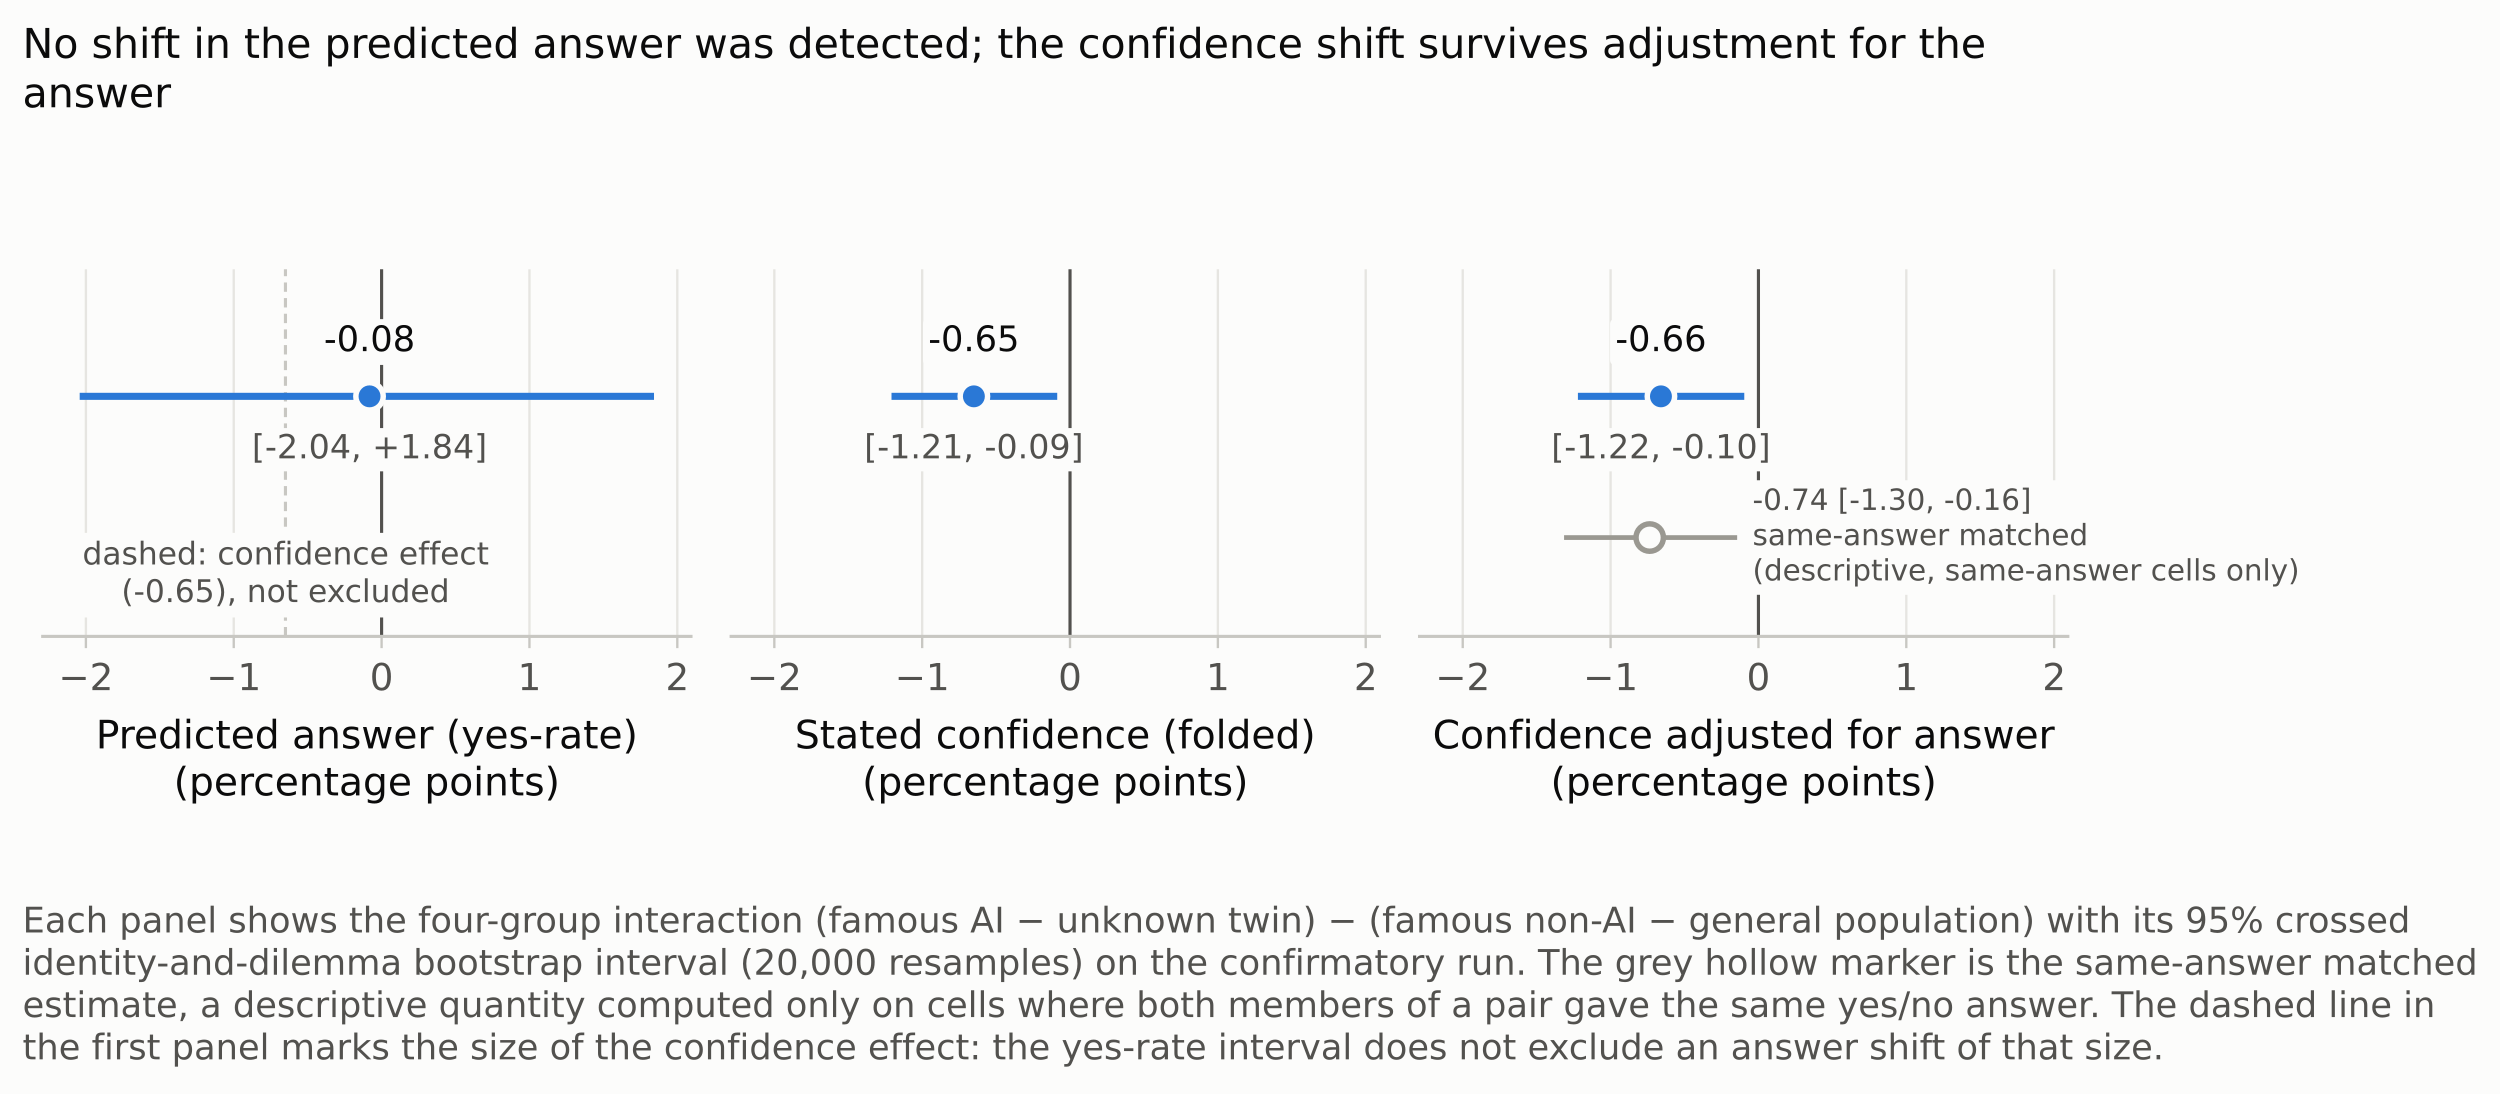
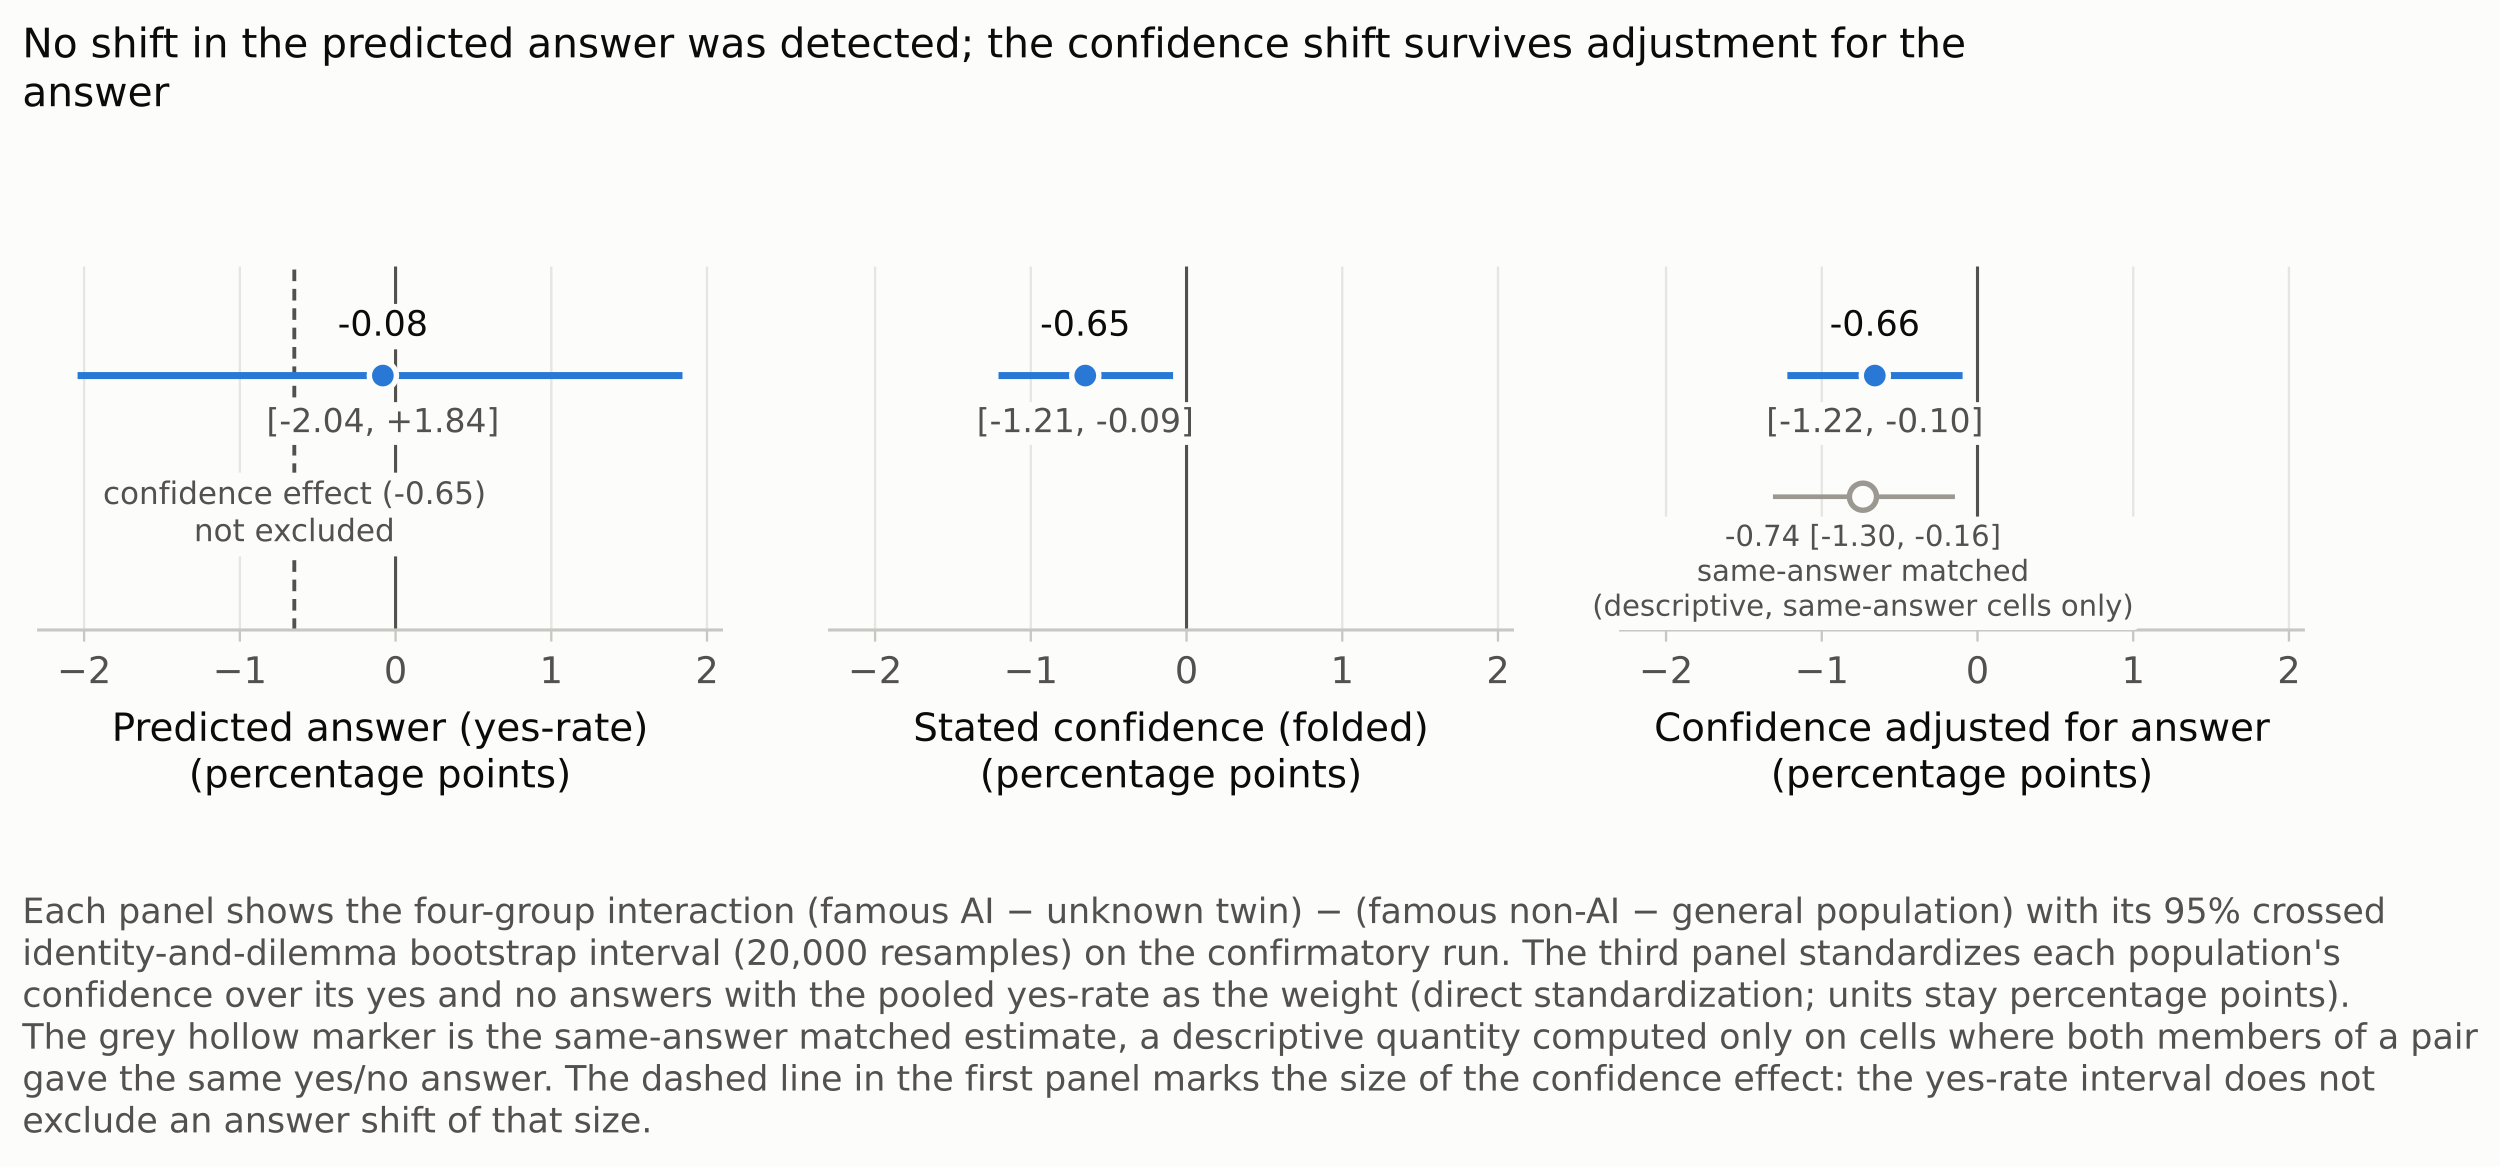
- <svg xmlns="http://www.w3.org/2000/svg" xmlns:xlink="http://www.w3.org/1999/xlink" width="638.474pt" height="279.37pt" viewBox="0 0 638.474 279.37" version="1.1">
+ <svg xmlns="http://www.w3.org/2000/svg" xmlns:xlink="http://www.w3.org/1999/xlink" width="644.988pt" height="300.975pt" viewBox="0 0 644.988 300.975" version="1.1">
  <defs>
    <style type="text/css">*{stroke-linejoin: round; stroke-linecap: butt}</style>
  </defs>
  <g id="figure_1">
    <g id="patch_1">
-       <path d="M 0 279.37  L 638.474 279.37  L 638.474 0  L 0 0  z " style="fill: #fcfcfb" />
+       <path d="M 0 300.975  L 644.988 300.975  L 644.988 0  L 0 0  z " style="fill: #fcfcfb" />
    </g>
    <g id="axes_1">
      <g id="patch_2">
-         <path d="M 10.911 162.531  L 176.467 162.531  L 176.467 68.764  L 10.911 68.764  z " style="fill: #fcfcfb" />
+         <path d="M 9.972 162.531  L 186.12 162.531  L 186.12 68.764  L 9.972 68.764  z " style="fill: #fcfcfb" />
      </g>
      <g id="matplotlib.axis_1">
        <g id="xtick_1">
          <g id="line2d_1">
-             <path d="M 21.936 162.531  L 21.936 68.764  " clip-path="url(#pc22272161b)" style="fill: none; stroke: #e6e5e1; stroke-width: 0.6; stroke-linecap: square" />
+             <path d="M 21.702 162.531  L 21.702 68.764  " clip-path="url(#p7e3fed42a5)" style="fill: none; stroke: #e6e5e1; stroke-width: 0.6; stroke-linecap: square" />
          </g>
          <g id="line2d_2">
            <defs>
-               <path id="m0835c31add" d="M 0 0  L 0 3  " style="stroke: #c8c7c2; stroke-width: 0.6" />
+               <path id="m21645aaf0f" d="M 0 0  L 0 3  " style="stroke: #c8c7c2; stroke-width: 0.6" />
            </defs>
            <g>
-               <use xlink:href="#m0835c31add" x="21.936" y="162.531" style="fill: #c8c7c2; stroke: #c8c7c2; stroke-width: 0.6" />
+               <use xlink:href="#m21645aaf0f" x="21.702" y="162.531" style="fill: #c8c7c2; stroke: #c8c7c2; stroke-width: 0.6" />
            </g>
          </g>
          <g id="text_1">
-             <text style="font-size: 9.5px; font-family: 'DejaVu Sans'; text-anchor: middle; fill: #52514e" x="21.936" y="176.249" transform="rotate(-0 21.93649 176.2492)">−2</text>
+             <text style="font-size: 9.5px; font-family: 'DejaVu Sans'; text-anchor: middle; fill: #52514e" x="21.702" y="176.249" transform="rotate(-0 21.70242 176.2492)">−2</text>
          </g>
        </g>
        <g id="xtick_2">
          <g id="line2d_3">
-             <path d="M 59.696 162.531  L 59.696 68.764  " clip-path="url(#pc22272161b)" style="fill: none; stroke: #e6e5e1; stroke-width: 0.6; stroke-linecap: square" />
+             <path d="M 61.878 162.531  L 61.878 68.764  " clip-path="url(#p7e3fed42a5)" style="fill: none; stroke: #e6e5e1; stroke-width: 0.6; stroke-linecap: square" />
          </g>
          <g id="line2d_4">
            <g>
-               <use xlink:href="#m0835c31add" x="59.696" y="162.531" style="fill: #c8c7c2; stroke: #c8c7c2; stroke-width: 0.6" />
+               <use xlink:href="#m21645aaf0f" x="61.878" y="162.531" style="fill: #c8c7c2; stroke: #c8c7c2; stroke-width: 0.6" />
            </g>
          </g>
          <g id="text_2">
-             <text style="font-size: 9.5px; font-family: 'DejaVu Sans'; text-anchor: middle; fill: #52514e" x="59.696" y="176.249" transform="rotate(-0 59.69638 176.2492)">−1</text>
+             <text style="font-size: 9.5px; font-family: 'DejaVu Sans'; text-anchor: middle; fill: #52514e" x="61.878" y="176.249" transform="rotate(-0 61.87811 176.2492)">−1</text>
          </g>
        </g>
        <g id="xtick_3">
          <g id="line2d_5">
-             <path d="M 97.456 162.531  L 97.456 68.764  " clip-path="url(#pc22272161b)" style="fill: none; stroke: #e6e5e1; stroke-width: 0.6; stroke-linecap: square" />
+             <path d="M 102.054 162.531  L 102.054 68.764  " clip-path="url(#p7e3fed42a5)" style="fill: none; stroke: #e6e5e1; stroke-width: 0.6; stroke-linecap: square" />
          </g>
          <g id="line2d_6">
            <g>
-               <use xlink:href="#m0835c31add" x="97.456" y="162.531" style="fill: #c8c7c2; stroke: #c8c7c2; stroke-width: 0.6" />
+               <use xlink:href="#m21645aaf0f" x="102.054" y="162.531" style="fill: #c8c7c2; stroke: #c8c7c2; stroke-width: 0.6" />
            </g>
          </g>
          <g id="text_3">
-             <text style="font-size: 9.5px; font-family: 'DejaVu Sans'; text-anchor: middle; fill: #52514e" x="97.456" y="176.249" transform="rotate(-0 97.45627 176.2492)">0</text>
+             <text style="font-size: 9.5px; font-family: 'DejaVu Sans'; text-anchor: middle; fill: #52514e" x="102.054" y="176.249" transform="rotate(-0 102.0538 176.2492)">0</text>
          </g>
        </g>
        <g id="xtick_4">
          <g id="line2d_7">
-             <path d="M 135.216 162.531  L 135.216 68.764  " clip-path="url(#pc22272161b)" style="fill: none; stroke: #e6e5e1; stroke-width: 0.6; stroke-linecap: square" />
+             <path d="M 142.229 162.531  L 142.229 68.764  " clip-path="url(#p7e3fed42a5)" style="fill: none; stroke: #e6e5e1; stroke-width: 0.6; stroke-linecap: square" />
          </g>
          <g id="line2d_8">
            <g>
-               <use xlink:href="#m0835c31add" x="135.216" y="162.531" style="fill: #c8c7c2; stroke: #c8c7c2; stroke-width: 0.6" />
+               <use xlink:href="#m21645aaf0f" x="142.229" y="162.531" style="fill: #c8c7c2; stroke: #c8c7c2; stroke-width: 0.6" />
            </g>
          </g>
          <g id="text_4">
-             <text style="font-size: 9.5px; font-family: 'DejaVu Sans'; text-anchor: middle; fill: #52514e" x="135.216" y="176.249" transform="rotate(-0 135.2162 176.2492)">1</text>
+             <text style="font-size: 9.5px; font-family: 'DejaVu Sans'; text-anchor: middle; fill: #52514e" x="142.229" y="176.249" transform="rotate(-0 142.2295 176.2492)">1</text>
          </g>
        </g>
        <g id="xtick_5">
          <g id="line2d_9">
-             <path d="M 172.976 162.531  L 172.976 68.764  " clip-path="url(#pc22272161b)" style="fill: none; stroke: #e6e5e1; stroke-width: 0.6; stroke-linecap: square" />
+             <path d="M 182.405 162.531  L 182.405 68.764  " clip-path="url(#p7e3fed42a5)" style="fill: none; stroke: #e6e5e1; stroke-width: 0.6; stroke-linecap: square" />
          </g>
          <g id="line2d_10">
            <g>
-               <use xlink:href="#m0835c31add" x="172.976" y="162.531" style="fill: #c8c7c2; stroke: #c8c7c2; stroke-width: 0.6" />
+               <use xlink:href="#m21645aaf0f" x="182.405" y="162.531" style="fill: #c8c7c2; stroke: #c8c7c2; stroke-width: 0.6" />
            </g>
          </g>
          <g id="text_5">
-             <text style="font-size: 9.5px; font-family: 'DejaVu Sans'; text-anchor: middle; fill: #52514e" x="172.976" y="176.249" transform="rotate(-0 172.9761 176.2492)">2</text>
+             <text style="font-size: 9.5px; font-family: 'DejaVu Sans'; text-anchor: middle; fill: #52514e" x="182.405" y="176.249" transform="rotate(-0 182.4052 176.2492)">2</text>
          </g>
        </g>
        <g id="text_6">
-           <text style="font-size: 10px; font-family: 'DejaVu Sans'; fill: #0b0b0b" transform="translate(24.47752 191.1308)">Predicted answer (yes-rate)</text>
-           <text style="font-size: 10px; font-family: 'DejaVu Sans'; fill: #0b0b0b" transform="translate(44.37674 203.1336)">(percentage points)</text>
+           <text style="font-size: 10px; font-family: 'DejaVu Sans'; fill: #0b0b0b" transform="translate(28.83404 191.1308)">Predicted answer (yes-rate)</text>
+           <text style="font-size: 10px; font-family: 'DejaVu Sans'; fill: #0b0b0b" transform="translate(48.73326 203.1336)">(percentage points)</text>
        </g>
      </g>
      <g id="matplotlib.axis_2" />
      <g id="line2d_11">
-         <path d="M 97.456 162.531  L 97.456 68.764  " clip-path="url(#pc22272161b)" style="fill: none; stroke: #52514e; stroke-width: 0.8; stroke-linecap: square" />
+         <path d="M 102.054 162.531  L 102.054 68.764  " clip-path="url(#p7e3fed42a5)" style="fill: none; stroke: #52514e; stroke-width: 0.8; stroke-linecap: square" />
      </g>
      <g id="line2d_12">
-         <path d="M 72.903 162.531  L 72.903 68.764  " clip-path="url(#pc22272161b)" style="fill: none; stroke-dasharray: 2.4,1.6; stroke-dashoffset: 0; stroke: #c8c7c2; stroke-width: 0.8" />
+         <path d="M 75.93 162.531  L 75.93 68.764  " clip-path="url(#p7e3fed42a5)" style="fill: none; stroke-dasharray: 3,2; stroke-dashoffset: 0; stroke: #52514e" />
      </g>
      <g id="line2d_13">
-         <path d="M 20.351 101.222  L 167.027 101.222  " clip-path="url(#pc22272161b)" style="fill: none; stroke: #2a78d6; stroke-width: 1.8" />
+         <path d="M 20.016 96.894  L 176.076 96.894  " clip-path="url(#p7e3fed42a5)" style="fill: none; stroke: #2a78d6; stroke-width: 1.8" />
      </g>
      <g id="patch_3">
-         <path d="M 10.911 162.531  L 176.467 162.531  " style="fill: none; stroke: #c8c7c2; stroke-width: 0.8; stroke-linejoin: miter; stroke-linecap: square" />
+         <path d="M 9.972 162.531  L 186.12 162.531  " style="fill: none; stroke: #c8c7c2; stroke-width: 0.8; stroke-linejoin: miter; stroke-linecap: square" />
      </g>
      <g id="line2d_14">
        <defs>
-           <path id="m2447933a30" d="M 0 3.5  C 0.928 3.5 1.819 3.131 2.475 2.475  C 3.131 1.819 3.5 0.928 3.5 0  C 3.5 -0.928 3.131 -1.819 2.475 -2.475  C 1.819 -3.131 0.928 -3.5 0 -3.5  C -0.928 -3.5 -1.819 -3.131 -2.475 -2.475  C -3.131 -1.819 -3.5 -0.928 -3.5 0  C -3.5 0.928 -3.131 1.819 -2.475 2.475  C -1.819 3.131 -0.928 3.5 0 3.5  z " style="stroke: #fcfcfb; stroke-width: 1.4" />
+           <path id="m8250af56ff" d="M 0 3.5  C 0.928 3.5 1.819 3.131 2.475 2.475  C 3.131 1.819 3.5 0.928 3.5 0  C 3.5 -0.928 3.131 -1.819 2.475 -2.475  C 1.819 -3.131 0.928 -3.5 0 -3.5  C -0.928 -3.5 -1.819 -3.131 -2.475 -2.475  C -3.131 -1.819 -3.5 -0.928 -3.5 0  C -3.5 0.928 -3.131 1.819 -2.475 2.475  C -1.819 3.131 -0.928 3.5 0 3.5  z " style="stroke: #fcfcfb; stroke-width: 1.4" />
        </defs>
-         <g clip-path="url(#pc22272161b)">
-           <use xlink:href="#m2447933a30" x="94.377" y="101.222" style="fill: #2a78d6; stroke: #fcfcfb; stroke-width: 1.4" />
+         <g clip-path="url(#p7e3fed42a5)">
+           <use xlink:href="#m8250af56ff" x="98.777" y="96.894" style="fill: #2a78d6; stroke: #fcfcfb; stroke-width: 1.4" />
        </g>
      </g>
      <g id="text_7">
        <g id="patch_4">
-           <path d="M 21.06 157.691  L 124.746 157.691  Q 125.946 157.691 125.946 156.491  L 125.946 137.286  Q 125.946 136.086 124.746 136.086  L 21.06 136.086  Q 19.86 136.086 19.86 137.286  L 19.86 156.491  Q 19.86 157.691 21.06 157.691  z " style="fill: #fcfcfb" />
-         </g>
-         <text style="font-size: 8px; font-family: 'DejaVu Sans'; fill: #52514e" transform="translate(21.05982 144.1659)">dashed: confidence effect</text>
-         <text style="font-size: 8px; font-family: 'DejaVu Sans'; fill: #52514e" transform="translate(30.99357 153.7681)">(-0.65), not excluded</text>
+           <path d="M 26.573 143.554  L 125.286 143.554  Q 126.486 143.554 126.486 142.354  L 126.486 123.149  Q 126.486 121.949 125.286 121.949  L 26.573 121.949  Q 25.373 121.949 25.373 123.149  L 25.373 142.354  Q 25.373 143.554 26.573 143.554  z " style="fill: #fcfcfb" />
+         </g>
+         <text style="font-size: 8px; font-family: 'DejaVu Sans'; fill: #52514e" transform="translate(26.57335 130.0287)">confidence effect (-0.65)</text>
+         <text style="font-size: 8px; font-family: 'DejaVu Sans'; fill: #52514e" transform="translate(50.03335 139.6309)">not excluded</text>
      </g>
      <g id="text_8">
        <g id="patch_5">
-           <path d="M 82.734 93.195  L 106.02 93.195  Q 107.37 93.195 107.37 91.845  L 107.37 82.845  Q 107.37 81.495 106.02 81.495  L 82.734 81.495  Q 81.384 81.495 81.384 82.845  L 81.384 91.845  Q 81.384 93.195 82.734 93.195  z " style="fill: #fcfcfb" />
-         </g>
-         <text style="font-size: 9px; font-family: 'DejaVu Sans'; text-anchor: middle; fill: #0b0b0b" x="94.377" y="89.683" transform="rotate(-0 94.37675 89.68318)">-0.08</text>
+           <path d="M 87.134 90.118  L 110.42 90.118  Q 111.77 90.118 111.77 88.768  L 111.77 79.768  Q 111.77 78.418 110.42 78.418  L 87.134 78.418  Q 85.784 78.418 85.784 79.768  L 85.784 88.768  Q 85.784 90.118 87.134 90.118  z " style="fill: #fcfcfb" />
+         </g>
+         <text style="font-size: 9px; font-family: 'DejaVu Sans'; text-anchor: middle; fill: #0b0b0b" x="98.777" y="86.606" transform="rotate(-0 98.77725 86.60568)">-0.08</text>
      </g>
      <g id="text_9">
        <g id="patch_6">
-           <path d="M 64.339 120.374  L 124.415 120.374  Q 125.69 120.374 125.69 119.099  L 125.69 110.599  Q 125.69 109.324 124.415 109.324  L 64.339 109.324  Q 63.064 109.324 63.064 110.599  L 63.064 119.099  Q 63.064 120.374 64.339 120.374  z " style="fill: #fcfcfb" />
-         </g>
-         <text style="font-size: 8.5px; font-family: 'DejaVu Sans'; text-anchor: middle; fill: #52514e" x="94.377" y="117.057" transform="rotate(-0 94.37675 117.0574)">[-2.04, +1.84]</text>
+           <path d="M 68.739 114.796  L 128.815 114.796  Q 130.09 114.796 130.09 113.521  L 130.09 105.021  Q 130.09 103.746 128.815 103.746  L 68.739 103.746  Q 67.464 103.746 67.464 105.021  L 67.464 113.521  Q 67.464 114.796 68.739 114.796  z " style="fill: #fcfcfb" />
+         </g>
+         <text style="font-size: 8.5px; font-family: 'DejaVu Sans'; text-anchor: middle; fill: #52514e" x="98.777" y="111.479" transform="rotate(-0 98.77725 111.4795)">[-2.04, +1.84]</text>
      </g>
    </g>
    <g id="axes_2">
      <g id="patch_7">
-         <path d="M 186.727 162.531  L 352.283 162.531  L 352.283 68.764  L 186.727 68.764  z " style="fill: #fcfcfb" />
+         <path d="M 214.038 162.531  L 390.186 162.531  L 390.186 68.764  L 214.038 68.764  z " style="fill: #fcfcfb" />
      </g>
      <g id="matplotlib.axis_3">
        <g id="xtick_6">
          <g id="line2d_15">
-             <path d="M 197.752 162.531  L 197.752 68.764  " clip-path="url(#p1e620ea147)" style="fill: none; stroke: #e6e5e1; stroke-width: 0.6; stroke-linecap: square" />
+             <path d="M 225.769 162.531  L 225.769 68.764  " clip-path="url(#pd27bc74a20)" style="fill: none; stroke: #e6e5e1; stroke-width: 0.6; stroke-linecap: square" />
          </g>
          <g id="line2d_16">
            <g>
-               <use xlink:href="#m0835c31add" x="197.752" y="162.531" style="fill: #c8c7c2; stroke: #c8c7c2; stroke-width: 0.6" />
+               <use xlink:href="#m21645aaf0f" x="225.769" y="162.531" style="fill: #c8c7c2; stroke: #c8c7c2; stroke-width: 0.6" />
            </g>
          </g>
          <g id="text_10">
-             <text style="font-size: 9.5px; font-family: 'DejaVu Sans'; text-anchor: middle; fill: #52514e" x="197.752" y="176.249" transform="rotate(-0 197.7521 176.2492)">−2</text>
+             <text style="font-size: 9.5px; font-family: 'DejaVu Sans'; text-anchor: middle; fill: #52514e" x="225.769" y="176.249" transform="rotate(-0 225.7687 176.2492)">−2</text>
          </g>
        </g>
        <g id="xtick_7">
          <g id="line2d_17">
-             <path d="M 235.512 162.531  L 235.512 68.764  " clip-path="url(#p1e620ea147)" style="fill: none; stroke: #e6e5e1; stroke-width: 0.6; stroke-linecap: square" />
+             <path d="M 265.944 162.531  L 265.944 68.764  " clip-path="url(#pd27bc74a20)" style="fill: none; stroke: #e6e5e1; stroke-width: 0.6; stroke-linecap: square" />
          </g>
          <g id="line2d_18">
            <g>
-               <use xlink:href="#m0835c31add" x="235.512" y="162.531" style="fill: #c8c7c2; stroke: #c8c7c2; stroke-width: 0.6" />
+               <use xlink:href="#m21645aaf0f" x="265.944" y="162.531" style="fill: #c8c7c2; stroke: #c8c7c2; stroke-width: 0.6" />
            </g>
          </g>
          <g id="text_11">
-             <text style="font-size: 9.5px; font-family: 'DejaVu Sans'; text-anchor: middle; fill: #52514e" x="235.512" y="176.249" transform="rotate(-0 235.512 176.2492)">−1</text>
+             <text style="font-size: 9.5px; font-family: 'DejaVu Sans'; text-anchor: middle; fill: #52514e" x="265.944" y="176.249" transform="rotate(-0 265.9443 176.2492)">−1</text>
          </g>
        </g>
        <g id="xtick_8">
          <g id="line2d_19">
-             <path d="M 273.272 162.531  L 273.272 68.764  " clip-path="url(#p1e620ea147)" style="fill: none; stroke: #e6e5e1; stroke-width: 0.6; stroke-linecap: square" />
+             <path d="M 306.12 162.531  L 306.12 68.764  " clip-path="url(#pd27bc74a20)" style="fill: none; stroke: #e6e5e1; stroke-width: 0.6; stroke-linecap: square" />
          </g>
          <g id="line2d_20">
            <g>
-               <use xlink:href="#m0835c31add" x="273.272" y="162.531" style="fill: #c8c7c2; stroke: #c8c7c2; stroke-width: 0.6" />
+               <use xlink:href="#m21645aaf0f" x="306.12" y="162.531" style="fill: #c8c7c2; stroke: #c8c7c2; stroke-width: 0.6" />
            </g>
          </g>
          <g id="text_12">
-             <text style="font-size: 9.5px; font-family: 'DejaVu Sans'; text-anchor: middle; fill: #52514e" x="273.272" y="176.249" transform="rotate(-0 273.2719 176.2492)">0</text>
+             <text style="font-size: 9.5px; font-family: 'DejaVu Sans'; text-anchor: middle; fill: #52514e" x="306.12" y="176.249" transform="rotate(-0 306.12 176.2492)">0</text>
          </g>
        </g>
        <g id="xtick_9">
          <g id="line2d_21">
-             <path d="M 311.032 162.531  L 311.032 68.764  " clip-path="url(#p1e620ea147)" style="fill: none; stroke: #e6e5e1; stroke-width: 0.6; stroke-linecap: square" />
+             <path d="M 346.296 162.531  L 346.296 68.764  " clip-path="url(#pd27bc74a20)" style="fill: none; stroke: #e6e5e1; stroke-width: 0.6; stroke-linecap: square" />
          </g>
          <g id="line2d_22">
            <g>
-               <use xlink:href="#m0835c31add" x="311.032" y="162.531" style="fill: #c8c7c2; stroke: #c8c7c2; stroke-width: 0.6" />
+               <use xlink:href="#m21645aaf0f" x="346.296" y="162.531" style="fill: #c8c7c2; stroke: #c8c7c2; stroke-width: 0.6" />
            </g>
          </g>
          <g id="text_13">
-             <text style="font-size: 9.5px; font-family: 'DejaVu Sans'; text-anchor: middle; fill: #52514e" x="311.032" y="176.249" transform="rotate(-0 311.0318 176.2492)">1</text>
+             <text style="font-size: 9.5px; font-family: 'DejaVu Sans'; text-anchor: middle; fill: #52514e" x="346.296" y="176.249" transform="rotate(-0 346.2957 176.2492)">1</text>
          </g>
        </g>
        <g id="xtick_10">
          <g id="line2d_23">
-             <path d="M 348.792 162.531  L 348.792 68.764  " clip-path="url(#p1e620ea147)" style="fill: none; stroke: #e6e5e1; stroke-width: 0.6; stroke-linecap: square" />
+             <path d="M 386.471 162.531  L 386.471 68.764  " clip-path="url(#pd27bc74a20)" style="fill: none; stroke: #e6e5e1; stroke-width: 0.6; stroke-linecap: square" />
          </g>
          <g id="line2d_24">
            <g>
-               <use xlink:href="#m0835c31add" x="348.792" y="162.531" style="fill: #c8c7c2; stroke: #c8c7c2; stroke-width: 0.6" />
+               <use xlink:href="#m21645aaf0f" x="386.471" y="162.531" style="fill: #c8c7c2; stroke: #c8c7c2; stroke-width: 0.6" />
            </g>
          </g>
          <g id="text_14">
-             <text style="font-size: 9.5px; font-family: 'DejaVu Sans'; text-anchor: middle; fill: #52514e" x="348.792" y="176.249" transform="rotate(-0 348.7917 176.2492)">2</text>
+             <text style="font-size: 9.5px; font-family: 'DejaVu Sans'; text-anchor: middle; fill: #52514e" x="386.471" y="176.249" transform="rotate(-0 386.4714 176.2492)">2</text>
          </g>
        </g>
        <g id="text_15">
-           <text style="font-size: 10px; font-family: 'DejaVu Sans'; fill: #0b0b0b" transform="translate(203.0104 191.1308)">Stated confidence (folded)</text>
-           <text style="font-size: 10px; font-family: 'DejaVu Sans'; fill: #0b0b0b" transform="translate(220.1924 203.1336)">(percentage points)</text>
+           <text style="font-size: 10px; font-family: 'DejaVu Sans'; fill: #0b0b0b" transform="translate(235.6175 191.1308)">Stated confidence (folded)</text>
+           <text style="font-size: 10px; font-family: 'DejaVu Sans'; fill: #0b0b0b" transform="translate(252.7995 203.1336)">(percentage points)</text>
        </g>
      </g>
      <g id="matplotlib.axis_4" />
      <g id="line2d_25">
-         <path d="M 273.272 162.531  L 273.272 68.764  " clip-path="url(#p1e620ea147)" style="fill: none; stroke: #52514e; stroke-width: 0.8; stroke-linecap: square" />
+         <path d="M 306.12 162.531  L 306.12 68.764  " clip-path="url(#pd27bc74a20)" style="fill: none; stroke: #52514e; stroke-width: 0.8; stroke-linecap: square" />
      </g>
      <g id="line2d_26">
-         <path d="M 227.681 101.222  L 270.005 101.222  " clip-path="url(#p1e620ea147)" style="fill: none; stroke: #2a78d6; stroke-width: 1.8" />
+         <path d="M 257.612 96.894  L 302.644 96.894  " clip-path="url(#pd27bc74a20)" style="fill: none; stroke: #2a78d6; stroke-width: 1.8" />
      </g>
      <g id="patch_8">
-         <path d="M 186.727 162.531  L 352.283 162.531  " style="fill: none; stroke: #c8c7c2; stroke-width: 0.8; stroke-linejoin: miter; stroke-linecap: square" />
+         <path d="M 214.038 162.531  L 390.186 162.531  " style="fill: none; stroke: #c8c7c2; stroke-width: 0.8; stroke-linejoin: miter; stroke-linecap: square" />
      </g>
      <g id="line2d_27">
-         <g clip-path="url(#p1e620ea147)">
-           <use xlink:href="#m2447933a30" x="248.719" y="101.222" style="fill: #2a78d6; stroke: #fcfcfb; stroke-width: 1.4" />
+         <g clip-path="url(#pd27bc74a20)">
+           <use xlink:href="#m8250af56ff" x="279.996" y="96.894" style="fill: #2a78d6; stroke: #fcfcfb; stroke-width: 1.4" />
        </g>
      </g>
      <g id="text_16">
        <g id="patch_9">
-           <path d="M 237.076 93.195  L 260.362 93.195  Q 261.712 93.195 261.712 91.845  L 261.712 82.845  Q 261.712 81.495 260.362 81.495  L 237.076 81.495  Q 235.726 81.495 235.726 82.845  L 235.726 91.845  Q 235.726 93.195 237.076 93.195  z " style="fill: #fcfcfb" />
-         </g>
-         <text style="font-size: 9px; font-family: 'DejaVu Sans'; text-anchor: middle; fill: #0b0b0b" x="248.719" y="89.683" transform="rotate(-0 248.7186 89.68318)">-0.65</text>
+           <path d="M 268.353 90.118  L 291.639 90.118  Q 292.989 90.118 292.989 88.768  L 292.989 79.768  Q 292.989 78.418 291.639 78.418  L 268.353 78.418  Q 267.003 78.418 267.003 79.768  L 267.003 88.768  Q 267.003 90.118 268.353 90.118  z " style="fill: #fcfcfb" />
+         </g>
+         <text style="font-size: 9px; font-family: 'DejaVu Sans'; text-anchor: middle; fill: #0b0b0b" x="279.996" y="86.606" transform="rotate(-0 279.9958 86.60568)">-0.65</text>
      </g>
      <g id="text_17">
        <g id="patch_10">
-           <path d="M 220.708 120.374  L 276.729 120.374  Q 278.004 120.374 278.004 119.099  L 278.004 110.599  Q 278.004 109.324 276.729 109.324  L 220.708 109.324  Q 219.433 109.324 219.433 110.599  L 219.433 119.099  Q 219.433 120.374 220.708 120.374  z " style="fill: #fcfcfb" />
-         </g>
-         <text style="font-size: 8.5px; font-family: 'DejaVu Sans'; text-anchor: middle; fill: #52514e" x="248.719" y="117.057" transform="rotate(-0 248.7186 117.0574)">[-1.21, -0.09]</text>
+           <path d="M 251.986 114.796  L 308.006 114.796  Q 309.281 114.796 309.281 113.521  L 309.281 105.021  Q 309.281 103.746 308.006 103.746  L 251.986 103.746  Q 250.711 103.746 250.711 105.021  L 250.711 113.521  Q 250.711 114.796 251.986 114.796  z " style="fill: #fcfcfb" />
+         </g>
+         <text style="font-size: 8.5px; font-family: 'DejaVu Sans'; text-anchor: middle; fill: #52514e" x="279.996" y="111.479" transform="rotate(-0 279.9958 111.4795)">[-1.21, -0.09]</text>
      </g>
    </g>
    <g id="axes_3">
      <g id="patch_11">
-         <path d="M 362.543 162.531  L 528.098 162.531  L 528.098 68.764  L 362.543 68.764  z " style="fill: #fcfcfb" />
+         <path d="M 418.104 162.531  L 594.252 162.531  L 594.252 68.764  L 418.104 68.764  z " style="fill: #fcfcfb" />
      </g>
      <g id="matplotlib.axis_5">
        <g id="xtick_11">
          <g id="line2d_28">
-             <path d="M 373.568 162.531  L 373.568 68.764  " clip-path="url(#p59cbd70a03)" style="fill: none; stroke: #e6e5e1; stroke-width: 0.6; stroke-linecap: square" />
+             <path d="M 429.835 162.531  L 429.835 68.764  " clip-path="url(#pa390f19768)" style="fill: none; stroke: #e6e5e1; stroke-width: 0.6; stroke-linecap: square" />
          </g>
          <g id="line2d_29">
            <g>
-               <use xlink:href="#m0835c31add" x="373.568" y="162.531" style="fill: #c8c7c2; stroke: #c8c7c2; stroke-width: 0.6" />
+               <use xlink:href="#m21645aaf0f" x="429.835" y="162.531" style="fill: #c8c7c2; stroke: #c8c7c2; stroke-width: 0.6" />
            </g>
          </g>
          <g id="text_18">
-             <text style="font-size: 9.5px; font-family: 'DejaVu Sans'; text-anchor: middle; fill: #52514e" x="373.568" y="176.249" transform="rotate(-0 373.5678 176.2492)">−2</text>
+             <text style="font-size: 9.5px; font-family: 'DejaVu Sans'; text-anchor: middle; fill: #52514e" x="429.835" y="176.249" transform="rotate(-0 429.8349 176.2492)">−2</text>
          </g>
        </g>
        <g id="xtick_12">
          <g id="line2d_30">
-             <path d="M 411.328 162.531  L 411.328 68.764  " clip-path="url(#p59cbd70a03)" style="fill: none; stroke: #e6e5e1; stroke-width: 0.6; stroke-linecap: square" />
+             <path d="M 470.011 162.531  L 470.011 68.764  " clip-path="url(#pa390f19768)" style="fill: none; stroke: #e6e5e1; stroke-width: 0.6; stroke-linecap: square" />
          </g>
          <g id="line2d_31">
            <g>
-               <use xlink:href="#m0835c31add" x="411.328" y="162.531" style="fill: #c8c7c2; stroke: #c8c7c2; stroke-width: 0.6" />
+               <use xlink:href="#m21645aaf0f" x="470.011" y="162.531" style="fill: #c8c7c2; stroke: #c8c7c2; stroke-width: 0.6" />
            </g>
          </g>
          <g id="text_19">
-             <text style="font-size: 9.5px; font-family: 'DejaVu Sans'; text-anchor: middle; fill: #52514e" x="411.328" y="176.249" transform="rotate(-0 411.3277 176.2492)">−1</text>
+             <text style="font-size: 9.5px; font-family: 'DejaVu Sans'; text-anchor: middle; fill: #52514e" x="470.011" y="176.249" transform="rotate(-0 470.0106 176.2492)">−1</text>
          </g>
        </g>
        <g id="xtick_13">
          <g id="line2d_32">
-             <path d="M 449.088 162.531  L 449.088 68.764  " clip-path="url(#p59cbd70a03)" style="fill: none; stroke: #e6e5e1; stroke-width: 0.6; stroke-linecap: square" />
+             <path d="M 510.186 162.531  L 510.186 68.764  " clip-path="url(#pa390f19768)" style="fill: none; stroke: #e6e5e1; stroke-width: 0.6; stroke-linecap: square" />
          </g>
          <g id="line2d_33">
            <g>
-               <use xlink:href="#m0835c31add" x="449.088" y="162.531" style="fill: #c8c7c2; stroke: #c8c7c2; stroke-width: 0.6" />
+               <use xlink:href="#m21645aaf0f" x="510.186" y="162.531" style="fill: #c8c7c2; stroke: #c8c7c2; stroke-width: 0.6" />
            </g>
          </g>
          <g id="text_20">
-             <text style="font-size: 9.5px; font-family: 'DejaVu Sans'; text-anchor: middle; fill: #52514e" x="449.088" y="176.249" transform="rotate(-0 449.0876 176.2492)">0</text>
+             <text style="font-size: 9.5px; font-family: 'DejaVu Sans'; text-anchor: middle; fill: #52514e" x="510.186" y="176.249" transform="rotate(-0 510.1863 176.2492)">0</text>
          </g>
        </g>
        <g id="xtick_14">
          <g id="line2d_34">
-             <path d="M 486.847 162.531  L 486.847 68.764  " clip-path="url(#p59cbd70a03)" style="fill: none; stroke: #e6e5e1; stroke-width: 0.6; stroke-linecap: square" />
+             <path d="M 550.362 162.531  L 550.362 68.764  " clip-path="url(#pa390f19768)" style="fill: none; stroke: #e6e5e1; stroke-width: 0.6; stroke-linecap: square" />
          </g>
          <g id="line2d_35">
            <g>
-               <use xlink:href="#m0835c31add" x="486.847" y="162.531" style="fill: #c8c7c2; stroke: #c8c7c2; stroke-width: 0.6" />
+               <use xlink:href="#m21645aaf0f" x="550.362" y="162.531" style="fill: #c8c7c2; stroke: #c8c7c2; stroke-width: 0.6" />
            </g>
          </g>
          <g id="text_21">
-             <text style="font-size: 9.5px; font-family: 'DejaVu Sans'; text-anchor: middle; fill: #52514e" x="486.847" y="176.249" transform="rotate(-0 486.8475 176.2492)">1</text>
+             <text style="font-size: 9.5px; font-family: 'DejaVu Sans'; text-anchor: middle; fill: #52514e" x="550.362" y="176.249" transform="rotate(-0 550.362 176.2492)">1</text>
          </g>
        </g>
        <g id="xtick_15">
          <g id="line2d_36">
-             <path d="M 524.607 162.531  L 524.607 68.764  " clip-path="url(#p59cbd70a03)" style="fill: none; stroke: #e6e5e1; stroke-width: 0.6; stroke-linecap: square" />
+             <path d="M 590.538 162.531  L 590.538 68.764  " clip-path="url(#pa390f19768)" style="fill: none; stroke: #e6e5e1; stroke-width: 0.6; stroke-linecap: square" />
          </g>
          <g id="line2d_37">
            <g>
-               <use xlink:href="#m0835c31add" x="524.607" y="162.531" style="fill: #c8c7c2; stroke: #c8c7c2; stroke-width: 0.6" />
+               <use xlink:href="#m21645aaf0f" x="590.538" y="162.531" style="fill: #c8c7c2; stroke: #c8c7c2; stroke-width: 0.6" />
            </g>
          </g>
          <g id="text_22">
-             <text style="font-size: 9.5px; font-family: 'DejaVu Sans'; text-anchor: middle; fill: #52514e" x="524.607" y="176.249" transform="rotate(-0 524.6074 176.2492)">2</text>
+             <text style="font-size: 9.5px; font-family: 'DejaVu Sans'; text-anchor: middle; fill: #52514e" x="590.538" y="176.249" transform="rotate(-0 590.5376 176.2492)">2</text>
          </g>
        </g>
        <g id="text_23">
-           <text style="font-size: 10px; font-family: 'DejaVu Sans'; fill: #0b0b0b" transform="translate(365.894 191.1308)">Confidence adjusted for answer</text>
-           <text style="font-size: 10px; font-family: 'DejaVu Sans'; fill: #0b0b0b" transform="translate(396.008 203.1336)">(percentage points)</text>
+           <text style="font-size: 10px; font-family: 'DejaVu Sans'; fill: #0b0b0b" transform="translate(426.7517 191.1308)">Confidence adjusted for answer</text>
+           <text style="font-size: 10px; font-family: 'DejaVu Sans'; fill: #0b0b0b" transform="translate(456.8657 203.1336)">(percentage points)</text>
        </g>
      </g>
      <g id="matplotlib.axis_6" />
      <g id="line2d_38">
-         <path d="M 449.088 162.531  L 449.088 68.764  " clip-path="url(#p59cbd70a03)" style="fill: none; stroke: #52514e; stroke-width: 0.8; stroke-linecap: square" />
+         <path d="M 510.186 162.531  L 510.186 68.764  " clip-path="url(#pa390f19768)" style="fill: none; stroke: #52514e; stroke-width: 0.8; stroke-linecap: square" />
      </g>
      <g id="line2d_39">
-         <path d="M 402.983 101.222  L 445.47 101.222  " clip-path="url(#p59cbd70a03)" style="fill: none; stroke: #2a78d6; stroke-width: 1.8" />
+         <path d="M 461.132 96.894  L 506.337 96.894  " clip-path="url(#pa390f19768)" style="fill: none; stroke: #2a78d6; stroke-width: 1.8" />
      </g>
      <g id="line2d_40">
-         <path d="M 400.047 137.286  L 443.051 137.286  " clip-path="url(#p59cbd70a03)" style="fill: none; stroke: #9a9891; stroke-width: 1.2; stroke-linecap: square" />
+         <path d="M 458.008 128.15  L 503.763 128.15  " clip-path="url(#pa390f19768)" style="fill: none; stroke: #9a9891; stroke-width: 1.2; stroke-linecap: square" />
      </g>
      <g id="patch_12">
-         <path d="M 362.543 162.531  L 528.098 162.531  " style="fill: none; stroke: #c8c7c2; stroke-width: 0.8; stroke-linejoin: miter; stroke-linecap: square" />
+         <path d="M 418.104 162.531  L 594.252 162.531  " style="fill: none; stroke: #c8c7c2; stroke-width: 0.8; stroke-linejoin: miter; stroke-linecap: square" />
      </g>
      <g id="line2d_41">
-         <g clip-path="url(#p59cbd70a03)">
-           <use xlink:href="#m2447933a30" x="424.188" y="101.222" style="fill: #2a78d6; stroke: #fcfcfb; stroke-width: 1.4" />
+         <g clip-path="url(#pa390f19768)">
+           <use xlink:href="#m8250af56ff" x="483.694" y="96.894" style="fill: #2a78d6; stroke: #fcfcfb; stroke-width: 1.4" />
        </g>
      </g>
      <g id="line2d_42">
        <defs>
-           <path id="macb6b46190" d="M 0 3.5  C 0.928 3.5 1.819 3.131 2.475 2.475  C 3.131 1.819 3.5 0.928 3.5 0  C 3.5 -0.928 3.131 -1.819 2.475 -2.475  C 1.819 -3.131 0.928 -3.5 0 -3.5  C -0.928 -3.5 -1.819 -3.131 -2.475 -2.475  C -3.131 -1.819 -3.5 -0.928 -3.5 0  C -3.5 0.928 -3.131 1.819 -2.475 2.475  C -1.819 3.131 -0.928 3.5 0 3.5  z " style="stroke: #9a9891; stroke-width: 1.4" />
+           <path id="m194b077912" d="M 0 3.5  C 0.928 3.5 1.819 3.131 2.475 2.475  C 3.131 1.819 3.5 0.928 3.5 0  C 3.5 -0.928 3.131 -1.819 2.475 -2.475  C 1.819 -3.131 0.928 -3.5 0 -3.5  C -0.928 -3.5 -1.819 -3.131 -2.475 -2.475  C -3.131 -1.819 -3.5 -0.928 -3.5 0  C -3.5 0.928 -3.131 1.819 -2.475 2.475  C -1.819 3.131 -0.928 3.5 0 3.5  z " style="stroke: #9a9891; stroke-width: 1.4" />
        </defs>
-         <g clip-path="url(#p59cbd70a03)">
-           <use xlink:href="#macb6b46190" x="421.317" y="137.286" style="fill: #fcfcfb; stroke: #9a9891; stroke-width: 1.4" />
+         <g clip-path="url(#pa390f19768)">
+           <use xlink:href="#m194b077912" x="480.639" y="128.15" style="fill: #fcfcfb; stroke: #9a9891; stroke-width: 1.4" />
        </g>
      </g>
      <g id="text_24">
        <g id="patch_13">
-           <path d="M 412.545 93.195  L 435.831 93.195  Q 437.181 93.195 437.181 91.845  L 437.181 82.845  Q 437.181 81.495 435.831 81.495  L 412.545 81.495  Q 411.195 81.495 411.195 82.845  L 411.195 91.845  Q 411.195 93.195 412.545 93.195  z " style="fill: #fcfcfb" />
-         </g>
-         <text style="font-size: 9px; font-family: 'DejaVu Sans'; text-anchor: middle; fill: #0b0b0b" x="424.188" y="89.683" transform="rotate(-0 424.1879 89.68318)">-0.66</text>
+           <path d="M 472.051 90.118  L 495.337 90.118  Q 496.687 90.118 496.687 88.768  L 496.687 79.768  Q 496.687 78.418 495.337 78.418  L 472.051 78.418  Q 470.701 78.418 470.701 79.768  L 470.701 88.768  Q 470.701 90.118 472.051 90.118  z " style="fill: #fcfcfb" />
+         </g>
+         <text style="font-size: 9px; font-family: 'DejaVu Sans'; text-anchor: middle; fill: #0b0b0b" x="483.694" y="86.606" transform="rotate(-0 483.6936 86.60568)">-0.66</text>
      </g>
      <g id="text_25">
        <g id="patch_14">
-           <path d="M 396.178 120.374  L 452.198 120.374  Q 453.473 120.374 453.473 119.099  L 453.473 110.599  Q 453.473 109.324 452.198 109.324  L 396.178 109.324  Q 394.903 109.324 394.903 110.599  L 394.903 119.099  Q 394.903 120.374 396.178 120.374  z " style="fill: #fcfcfb" />
-         </g>
-         <text style="font-size: 8.5px; font-family: 'DejaVu Sans'; text-anchor: middle; fill: #52514e" x="424.188" y="117.057" transform="rotate(-0 424.1879 117.0574)">[-1.22, -0.10]</text>
+           <path d="M 455.683 114.796  L 511.704 114.796  Q 512.979 114.796 512.979 113.521  L 512.979 105.021  Q 512.979 103.746 511.704 103.746  L 455.683 103.746  Q 454.408 103.746 454.408 105.021  L 454.408 113.521  Q 454.408 114.796 455.683 114.796  z " style="fill: #fcfcfb" />
+         </g>
+         <text style="font-size: 8.5px; font-family: 'DejaVu Sans'; text-anchor: middle; fill: #52514e" x="483.694" y="111.479" transform="rotate(-0 483.6936 111.4795)">[-1.22, -0.10]</text>
      </g>
      <g id="text_26">
        <g id="patch_15">
-           <path d="M 447.582 151.914  L 587.276 151.914  Q 588.401 151.914 588.401 150.789  L 588.401 123.783  Q 588.401 122.658 587.276 122.658  L 447.582 122.658  Q 446.457 122.658 446.457 123.783  L 446.457 150.789  Q 446.457 151.914 447.582 151.914  z " style="fill: #fcfcfb" />
-         </g>
-         <text style="font-size: 7.5px; font-family: 'DejaVu Sans'; fill: #52514e" transform="translate(447.5819 130.2328)">-0.74 [-1.30, -0.16]</text>
-         <text style="font-size: 7.5px; font-family: 'DejaVu Sans'; fill: #52514e" transform="translate(447.5819 139.2349)">same-answer matched</text>
-         <text style="font-size: 7.5px; font-family: 'DejaVu Sans'; fill: #52514e" transform="translate(447.5819 148.2369)">(descriptive, same-answer cells only)</text>
+           <path d="M 410.791 162.532  L 550.486 162.532  Q 551.611 162.532 551.611 161.407  L 551.611 134.401  Q 551.611 133.276 550.486 133.276  L 410.791 133.276  Q 409.666 133.276 409.666 134.401  L 409.666 161.407  Q 409.666 162.532 410.791 162.532  z " style="fill: #fcfcfb" />
+         </g>
+         <text style="font-size: 7.5px; font-family: 'DejaVu Sans'; fill: #52514e" transform="translate(445.0295 140.8508)">-0.74 [-1.30, -0.16]</text>
+         <text style="font-size: 7.5px; font-family: 'DejaVu Sans'; fill: #52514e" transform="translate(437.7908 149.8528)">same-answer matched</text>
+         <text style="font-size: 7.5px; font-family: 'DejaVu Sans'; fill: #52514e" transform="translate(410.7914 158.8549)">(descriptive, same-answer cells only)</text>
      </g>
    </g>
    <g id="text_27">
      <text style="font-size: 10.5px; font-family: 'DejaVu Sans'; fill: #0b0b0b" transform="translate(5.76 14.78938)">No shift in the predicted answer was detected; the confidence shift survives adjustment for the</text>
      <text style="font-size: 10.5px; font-family: 'DejaVu Sans'; fill: #0b0b0b" transform="translate(5.76 27.39144)">answer</text>
    </g>
    <g id="text_28">
      <text style="font-size: 9px; font-family: 'DejaVu Sans'; fill: #52514e" transform="translate(5.76 238.1395)">Each panel shows the four-group interaction (famous AI − unknown twin) − (famous non-AI − general population) with its 95% crossed</text>
-       <text style="font-size: 9px; font-family: 'DejaVu Sans'; fill: #52514e" transform="translate(5.76 248.9419)">identity-and-dilemma bootstrap interval (20,000 resamples) on the confirmatory run. The grey hollow marker is the same-answer matched</text>
-       <text style="font-size: 9px; font-family: 'DejaVu Sans'; fill: #52514e" transform="translate(5.76 259.7444)">estimate, a descriptive quantity computed only on cells where both members of a pair gave the same yes/no answer. The dashed line in</text>
-       <text style="font-size: 9px; font-family: 'DejaVu Sans'; fill: #52514e" transform="translate(5.76 270.5469)">the first panel marks the size of the confidence effect: the yes-rate interval does not exclude an answer shift of that size.</text>
+       <text style="font-size: 9px; font-family: 'DejaVu Sans'; fill: #52514e" transform="translate(5.76 248.9419)">identity-and-dilemma bootstrap interval (20,000 resamples) on the confirmatory run. The third panel standardizes each population's</text>
+       <text style="font-size: 9px; font-family: 'DejaVu Sans'; fill: #52514e" transform="translate(5.76 259.7444)">confidence over its yes and no answers with the pooled yes-rate as the weight (direct standardization; units stay percentage points).</text>
+       <text style="font-size: 9px; font-family: 'DejaVu Sans'; fill: #52514e" transform="translate(5.76 270.5469)">The grey hollow marker is the same-answer matched estimate, a descriptive quantity computed only on cells where both members of a pair</text>
+       <text style="font-size: 9px; font-family: 'DejaVu Sans'; fill: #52514e" transform="translate(5.76 281.3493)">gave the same yes/no answer. The dashed line in the first panel marks the size of the confidence effect: the yes-rate interval does not</text>
+       <text style="font-size: 9px; font-family: 'DejaVu Sans'; fill: #52514e" transform="translate(5.76 292.1518)">exclude an answer shift of that size.</text>
    </g>
  </g>
  <defs>
-     <clipPath id="pc22272161b">
-       <rect x="10.911" y="68.764" width="165.556" height="93.767" />
+     <clipPath id="p7e3fed42a5">
+       <rect x="9.972" y="68.764" width="176.148" height="93.767" />
    </clipPath>
-     <clipPath id="p1e620ea147">
-       <rect x="186.727" y="68.764" width="165.556" height="93.767" />
+     <clipPath id="pd27bc74a20">
+       <rect x="214.038" y="68.764" width="176.148" height="93.767" />
    </clipPath>
-     <clipPath id="p59cbd70a03">
-       <rect x="362.543" y="68.764" width="165.556" height="93.767" />
+     <clipPath id="pa390f19768">
+       <rect x="418.104" y="68.764" width="176.148" height="93.767" />
    </clipPath>
  </defs>
</svg>
